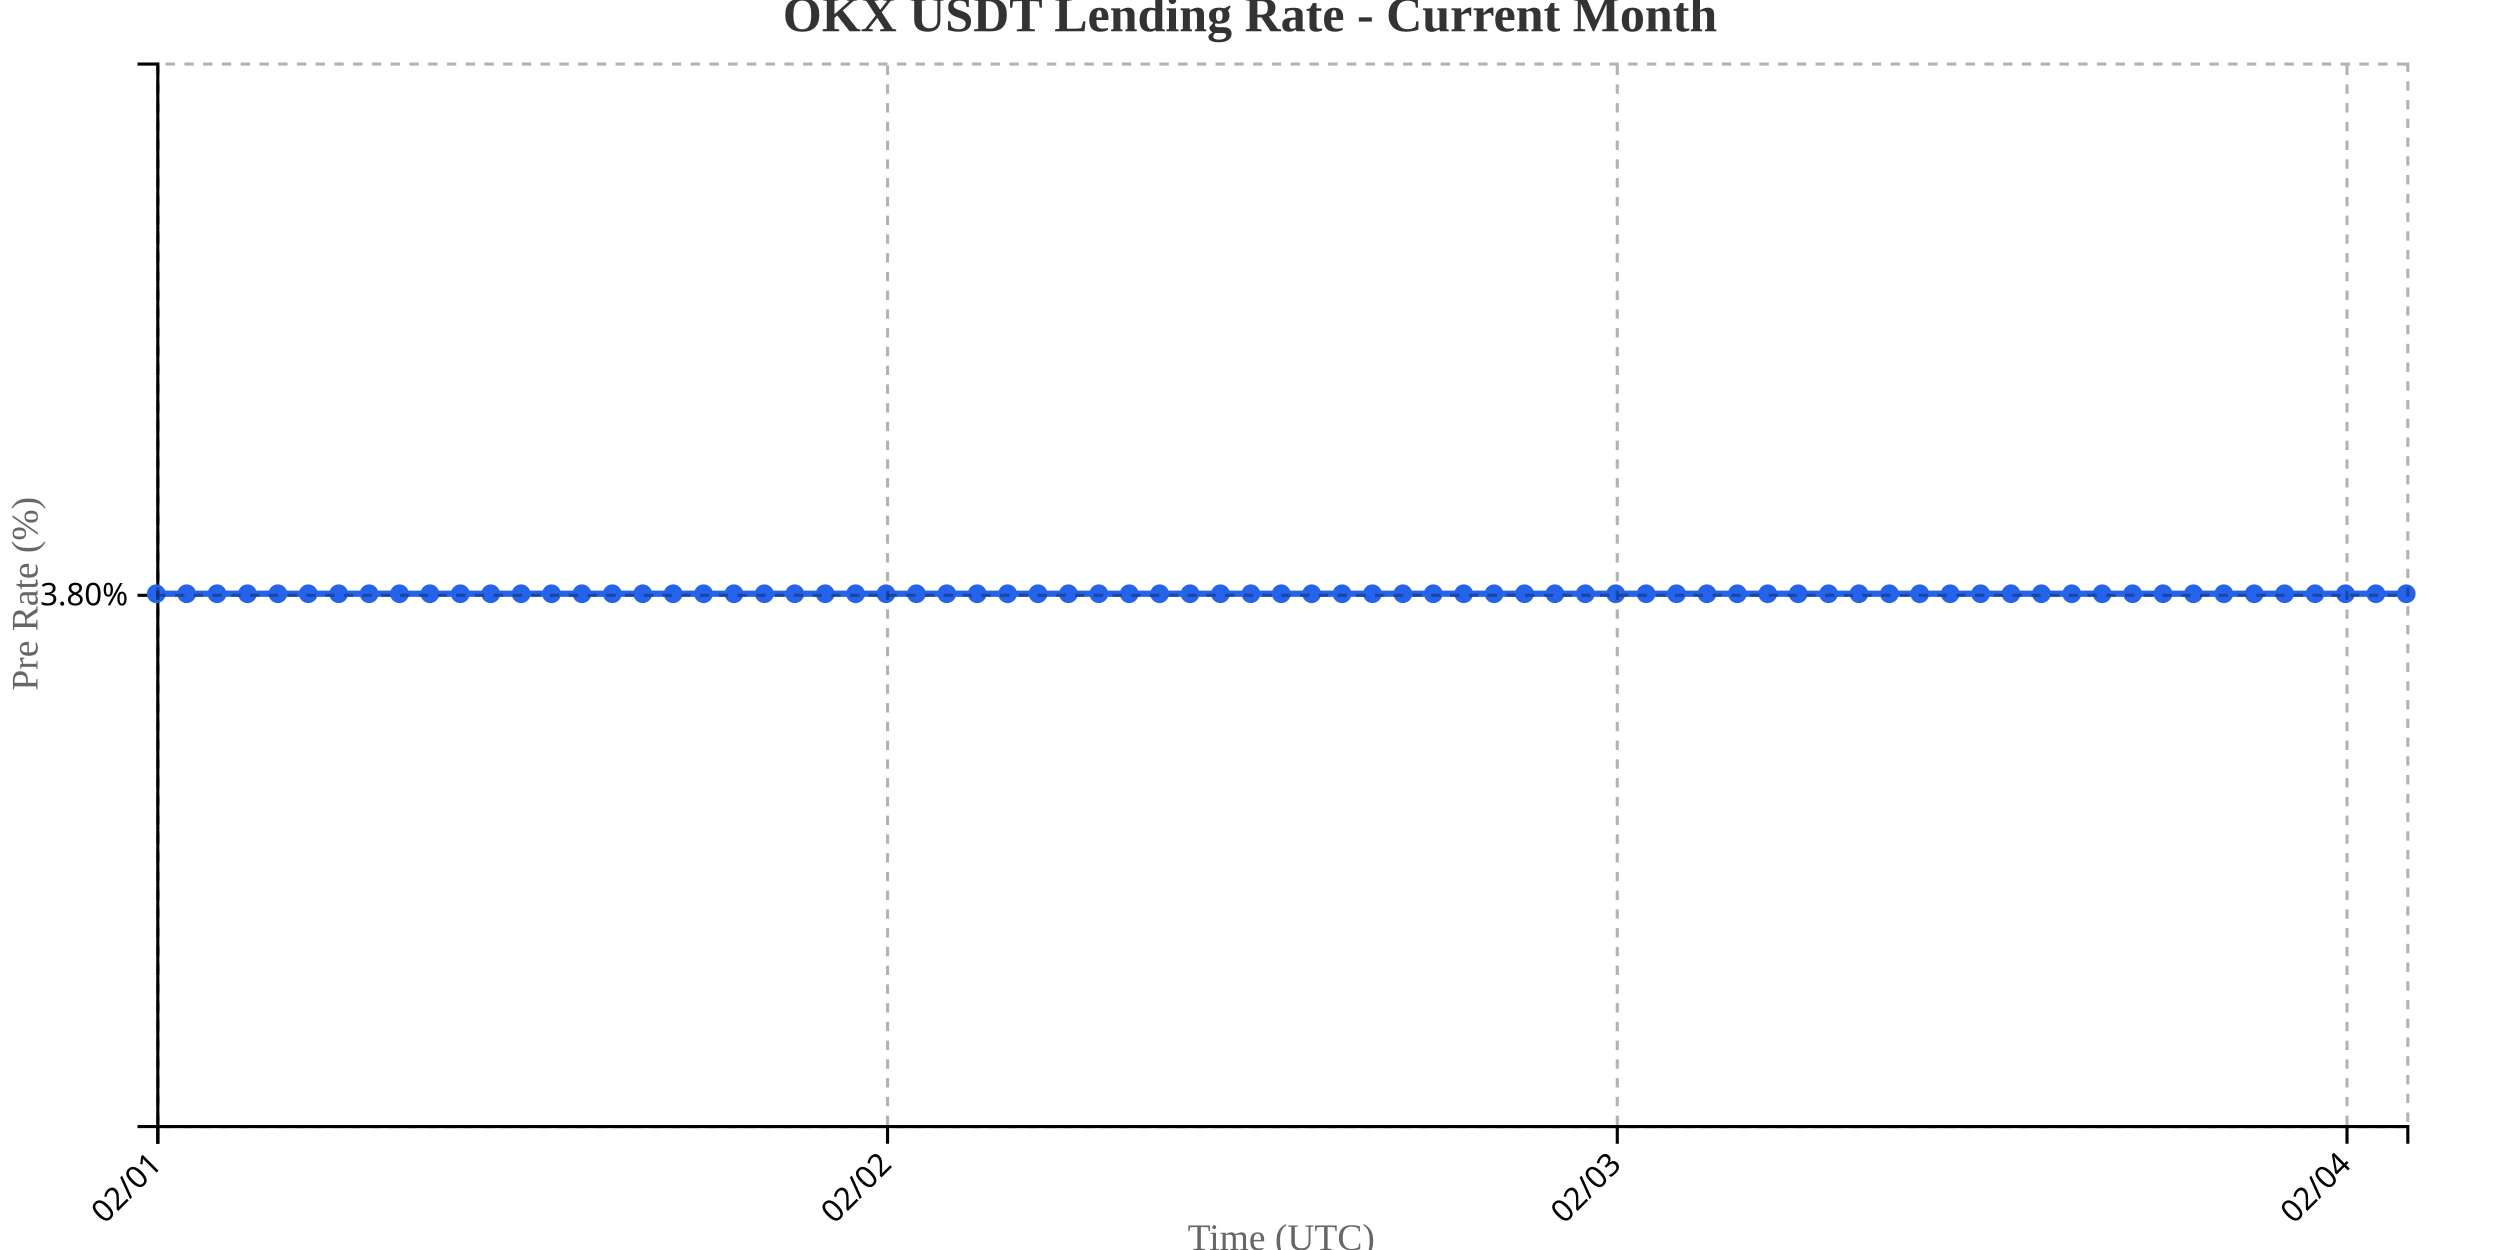
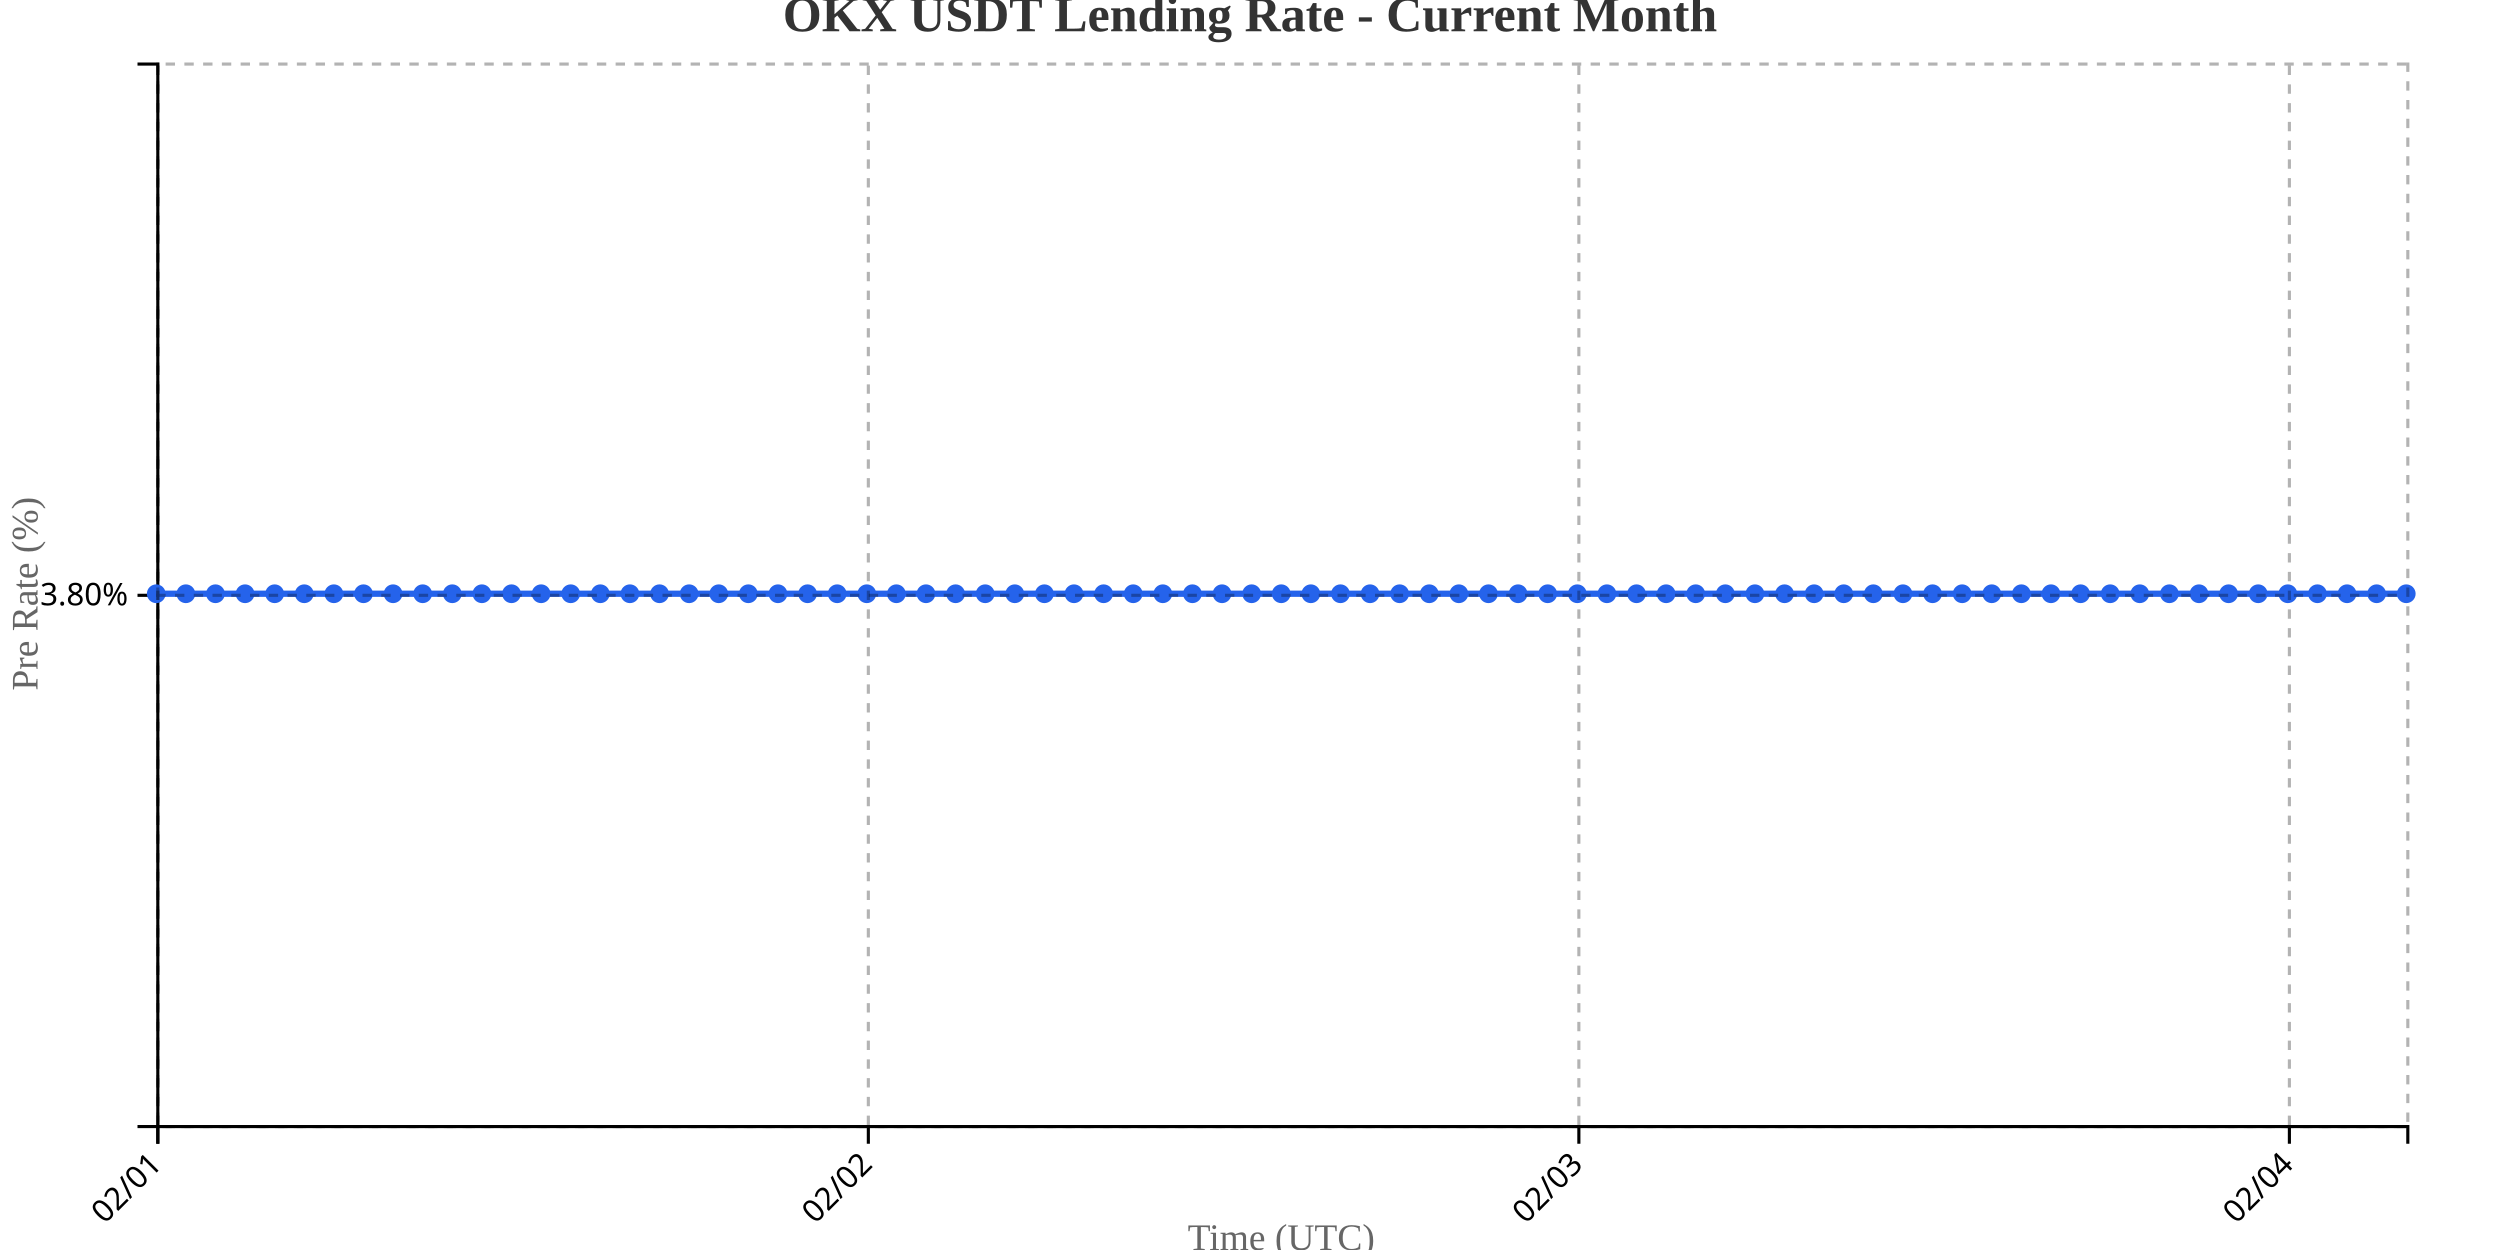
<svg xmlns="http://www.w3.org/2000/svg" width="800" height="400">
  <g transform="translate(50,20)">
    <g transform="translate(0,340)" fill="none" font-size="10" font-family="sans-serif" text-anchor="middle">
      <path class="domain" stroke="currentColor" d="M0.5,6V0.5H720.5V6" />
      <g class="tick" opacity="1" transform="translate(0.5,0)">
        <line stroke="currentColor" y2="6" />
        <text fill="currentColor" y="9" dy=".15em" style="text-anchor: end;" dx="-.8em" transform="rotate(-45)">02/01</text>
      </g>
-       <g class="tick" opacity="1" transform="translate(234.0135,0)">
+       <g class="tick" opacity="1" transform="translate(227.8684,0)">
        <line stroke="currentColor" y2="6" />
        <text fill="currentColor" y="9" dy=".15em" style="text-anchor: end;" dx="-.8em" transform="rotate(-45)">02/02</text>
      </g>
-       <g class="tick" opacity="1" transform="translate(467.527,0)">
+       <g class="tick" opacity="1" transform="translate(455.2368,0)">
        <line stroke="currentColor" y2="6" />
        <text fill="currentColor" y="9" dy=".15em" style="text-anchor: end;" dx="-.8em" transform="rotate(-45)">02/03</text>
      </g>
-       <g class="tick" opacity="1" transform="translate(701.0405,0)">
+       <g class="tick" opacity="1" transform="translate(682.6053,0)">
        <line stroke="currentColor" y2="6" />
        <text fill="currentColor" y="9" dy=".15em" style="text-anchor: end;" dx="-.8em" transform="rotate(-45)">02/04</text>
      </g>
    </g>
    <g fill="none" font-size="10" font-family="sans-serif" text-anchor="end">
      <path class="domain" stroke="currentColor" d="M-6,340.5H0.5V0.5H-6" />
      <g class="tick" opacity="1" transform="translate(0,170.5)">
        <line stroke="currentColor" x2="-6" />
        <text fill="currentColor" x="-9" dy="0.32em">3.80%</text>
      </g>
    </g>
    <text transform="rotate(-90)" y="-50" x="-170" dy="1em" style="text-anchor: middle; font-size: 12px; fill: #666;">Pre Rate (%)</text>
    <text transform="translate(360, 380)" style="text-anchor: middle; font-size: 12px; fill: #666;">Time (UTC)</text>
-     <path fill="none" stroke="#2563eb" stroke-width="2" d="M0,170C3.243,170,6.486,170,9.73,170C12.973,170,16.216,170,19.459,170C22.703,170,25.946,170,29.189,170C32.432,170,35.676,170,38.919,170C42.162,170,45.405,170,48.649,170C51.892,170,55.135,170,58.378,170C61.622,170,64.865,170,68.108,170C71.351,170,74.595,170,77.838,170C81.081,170,84.324,170,87.568,170C90.811,170,94.054,170,97.297,170C100.541,170,103.784,170,107.027,170C110.27,170,113.514,170,116.757,170C120,170,123.243,170,126.486,170C129.73,170,132.973,170,136.216,170C139.459,170,142.703,170,145.946,170C149.189,170,152.432,170,155.676,170C158.919,170,162.162,170,165.405,170C168.649,170,171.892,170,175.135,170C178.378,170,181.622,170,184.865,170C188.108,170,191.351,170,194.595,170C197.838,170,201.081,170,204.324,170C207.568,170,210.811,170,214.054,170C217.297,170,220.541,170,223.784,170C227.027,170,230.27,170,233.514,170C236.757,170,240,170,243.243,170C246.486,170,249.73,170,252.973,170C256.216,170,259.459,170,262.703,170C265.946,170,269.189,170,272.432,170C275.676,170,278.919,170,282.162,170C285.405,170,288.649,170,291.892,170C295.135,170,298.378,170,301.622,170C304.865,170,308.108,170,311.351,170C314.595,170,317.838,170,321.081,170C324.324,170,327.568,170,330.811,170C334.054,170,337.297,170,340.541,170C343.784,170,347.027,170,350.27,170C353.514,170,356.757,170,360,170C363.243,170,366.486,170,369.73,170C372.973,170,376.216,170,379.459,170C382.703,170,385.946,170,389.189,170C392.432,170,395.676,170,398.919,170C402.162,170,405.405,170,408.649,170C411.892,170,415.135,170,418.378,170C421.622,170,424.865,170,428.108,170C431.351,170,434.595,170,437.838,170C441.081,170,444.324,170,447.568,170C450.811,170,454.054,170,457.297,170C460.541,170,463.784,170,467.027,170C470.27,170,473.514,170,476.757,170C480,170,483.243,170,486.486,170C489.73,170,492.973,170,496.216,170C499.459,170,502.703,170,505.946,170C509.189,170,512.432,170,515.676,170C518.919,170,522.162,170,525.405,170C528.649,170,531.892,170,535.135,170C538.378,170,541.622,170,544.865,170C548.108,170,551.351,170,554.595,170C557.838,170,561.081,170,564.324,170C567.568,170,570.811,170,574.054,170C577.297,170,580.541,170,583.784,170C587.027,170,590.27,170,593.514,170C596.757,170,600,170,603.243,170C606.486,170,609.73,170,612.973,170C616.216,170,619.459,170,622.703,170C625.946,170,629.189,170,632.432,170C635.676,170,638.919,170,642.162,170C645.405,170,648.649,170,651.892,170C655.135,170,658.378,170,661.622,170C664.865,170,668.108,170,671.351,170C674.595,170,677.838,170,681.081,170C684.324,170,687.568,170,690.811,170C694.054,170,697.297,170,700.541,170C703.784,170,707.027,170,710.27,170C713.514,170,716.757,170,720,170" />
+     <path fill="none" stroke="#2563eb" stroke-width="2" d="M0,170C3.158,170,6.316,170,9.474,170C12.632,170,15.789,170,18.947,170C22.105,170,25.263,170,28.421,170C31.579,170,34.737,170,37.895,170C41.053,170,44.211,170,47.368,170C50.526,170,53.684,170,56.842,170C60,170,63.158,170,66.316,170C69.474,170,72.632,170,75.789,170C78.947,170,82.105,170,85.263,170C88.421,170,91.579,170,94.737,170C97.895,170,101.053,170,104.211,170C107.368,170,110.526,170,113.684,170C116.842,170,120,170,123.158,170C126.316,170,129.474,170,132.632,170C135.789,170,138.947,170,142.105,170C145.263,170,148.421,170,151.579,170C154.737,170,157.895,170,161.053,170C164.211,170,167.368,170,170.526,170C173.684,170,176.842,170,180,170C183.158,170,186.316,170,189.474,170C192.632,170,195.789,170,198.947,170C202.105,170,205.263,170,208.421,170C211.579,170,214.737,170,217.895,170C221.053,170,224.211,170,227.368,170C230.526,170,233.684,170,236.842,170C240,170,243.158,170,246.316,170C249.474,170,252.632,170,255.789,170C258.947,170,262.105,170,265.263,170C268.421,170,271.579,170,274.737,170C277.895,170,281.053,170,284.211,170C287.368,170,290.526,170,293.684,170C296.842,170,300,170,303.158,170C306.316,170,309.474,170,312.632,170C315.789,170,318.947,170,322.105,170C325.263,170,328.421,170,331.579,170C334.737,170,337.895,170,341.053,170C344.211,170,347.368,170,350.526,170C353.684,170,356.842,170,360,170C363.158,170,366.316,170,369.474,170C372.632,170,375.789,170,378.947,170C382.105,170,385.263,170,388.421,170C391.579,170,394.737,170,397.895,170C401.053,170,404.211,170,407.368,170C410.526,170,413.684,170,416.842,170C420,170,423.158,170,426.316,170C429.474,170,432.632,170,435.789,170C438.947,170,442.105,170,445.263,170C448.421,170,451.579,170,454.737,170C457.895,170,461.053,170,464.211,170C467.368,170,470.526,170,473.684,170C476.842,170,480,170,483.158,170C486.316,170,489.474,170,492.632,170C495.789,170,498.947,170,502.105,170C505.263,170,508.421,170,511.579,170C514.737,170,517.895,170,521.053,170C524.211,170,527.368,170,530.526,170C533.684,170,536.842,170,540,170C543.158,170,546.316,170,549.474,170C552.632,170,555.789,170,558.947,170C562.105,170,565.263,170,568.421,170C571.579,170,574.737,170,577.895,170C581.053,170,584.211,170,587.368,170C590.526,170,593.684,170,596.842,170C600,170,603.158,170,606.316,170C609.474,170,612.632,170,615.789,170C618.947,170,622.105,170,625.263,170C628.421,170,631.579,170,634.737,170C637.895,170,641.053,170,644.211,170C647.368,170,650.526,170,653.684,170C656.842,170,660,170,663.158,170C666.316,170,669.474,170,672.632,170C675.789,170,678.947,170,682.105,170C685.263,170,688.421,170,691.579,170C694.737,170,697.895,170,701.053,170C704.211,170,707.368,170,710.526,170C713.684,170,716.842,170,720,170" />
    <circle class="dot" cx="0" cy="170" r="3" fill="#2563eb" />
-     <circle class="dot" cx="9.73" cy="170" r="3" fill="#2563eb" />
-     <circle class="dot" cx="19.459" cy="170" r="3" fill="#2563eb" />
-     <circle class="dot" cx="29.189" cy="170" r="3" fill="#2563eb" />
-     <circle class="dot" cx="38.919" cy="170" r="3" fill="#2563eb" />
-     <circle class="dot" cx="48.649" cy="170" r="3" fill="#2563eb" />
-     <circle class="dot" cx="58.378" cy="170" r="3" fill="#2563eb" />
-     <circle class="dot" cx="68.108" cy="170" r="3" fill="#2563eb" />
-     <circle class="dot" cx="77.838" cy="170" r="3" fill="#2563eb" />
-     <circle class="dot" cx="87.568" cy="170" r="3" fill="#2563eb" />
-     <circle class="dot" cx="97.297" cy="170" r="3" fill="#2563eb" />
-     <circle class="dot" cx="107.027" cy="170" r="3" fill="#2563eb" />
-     <circle class="dot" cx="116.757" cy="170" r="3" fill="#2563eb" />
-     <circle class="dot" cx="126.486" cy="170" r="3" fill="#2563eb" />
-     <circle class="dot" cx="136.216" cy="170" r="3" fill="#2563eb" />
-     <circle class="dot" cx="145.946" cy="170" r="3" fill="#2563eb" />
-     <circle class="dot" cx="155.676" cy="170" r="3" fill="#2563eb" />
-     <circle class="dot" cx="165.405" cy="170" r="3" fill="#2563eb" />
-     <circle class="dot" cx="175.135" cy="170" r="3" fill="#2563eb" />
-     <circle class="dot" cx="184.865" cy="170" r="3" fill="#2563eb" />
-     <circle class="dot" cx="194.595" cy="170" r="3" fill="#2563eb" />
-     <circle class="dot" cx="204.324" cy="170" r="3" fill="#2563eb" />
-     <circle class="dot" cx="214.054" cy="170" r="3" fill="#2563eb" />
-     <circle class="dot" cx="223.784" cy="170" r="3" fill="#2563eb" />
-     <circle class="dot" cx="233.514" cy="170" r="3" fill="#2563eb" />
-     <circle class="dot" cx="243.243" cy="170" r="3" fill="#2563eb" />
-     <circle class="dot" cx="252.973" cy="170" r="3" fill="#2563eb" />
-     <circle class="dot" cx="262.703" cy="170" r="3" fill="#2563eb" />
-     <circle class="dot" cx="272.432" cy="170" r="3" fill="#2563eb" />
-     <circle class="dot" cx="282.162" cy="170" r="3" fill="#2563eb" />
-     <circle class="dot" cx="291.892" cy="170" r="3" fill="#2563eb" />
-     <circle class="dot" cx="301.622" cy="170" r="3" fill="#2563eb" />
-     <circle class="dot" cx="311.351" cy="170" r="3" fill="#2563eb" />
-     <circle class="dot" cx="321.081" cy="170" r="3" fill="#2563eb" />
-     <circle class="dot" cx="330.811" cy="170" r="3" fill="#2563eb" />
-     <circle class="dot" cx="340.541" cy="170" r="3" fill="#2563eb" />
-     <circle class="dot" cx="350.27" cy="170" r="3" fill="#2563eb" />
+     <circle class="dot" cx="9.474" cy="170" r="3" fill="#2563eb" />
+     <circle class="dot" cx="18.947" cy="170" r="3" fill="#2563eb" />
+     <circle class="dot" cx="28.421" cy="170" r="3" fill="#2563eb" />
+     <circle class="dot" cx="37.895" cy="170" r="3" fill="#2563eb" />
+     <circle class="dot" cx="47.368" cy="170" r="3" fill="#2563eb" />
+     <circle class="dot" cx="56.842" cy="170" r="3" fill="#2563eb" />
+     <circle class="dot" cx="66.316" cy="170" r="3" fill="#2563eb" />
+     <circle class="dot" cx="75.789" cy="170" r="3" fill="#2563eb" />
+     <circle class="dot" cx="85.263" cy="170" r="3" fill="#2563eb" />
+     <circle class="dot" cx="94.737" cy="170" r="3" fill="#2563eb" />
+     <circle class="dot" cx="104.211" cy="170" r="3" fill="#2563eb" />
+     <circle class="dot" cx="113.684" cy="170" r="3" fill="#2563eb" />
+     <circle class="dot" cx="123.158" cy="170" r="3" fill="#2563eb" />
+     <circle class="dot" cx="132.632" cy="170" r="3" fill="#2563eb" />
+     <circle class="dot" cx="142.105" cy="170" r="3" fill="#2563eb" />
+     <circle class="dot" cx="151.579" cy="170" r="3" fill="#2563eb" />
+     <circle class="dot" cx="161.053" cy="170" r="3" fill="#2563eb" />
+     <circle class="dot" cx="170.526" cy="170" r="3" fill="#2563eb" />
+     <circle class="dot" cx="180" cy="170" r="3" fill="#2563eb" />
+     <circle class="dot" cx="189.474" cy="170" r="3" fill="#2563eb" />
+     <circle class="dot" cx="198.947" cy="170" r="3" fill="#2563eb" />
+     <circle class="dot" cx="208.421" cy="170" r="3" fill="#2563eb" />
+     <circle class="dot" cx="217.895" cy="170" r="3" fill="#2563eb" />
+     <circle class="dot" cx="227.368" cy="170" r="3" fill="#2563eb" />
+     <circle class="dot" cx="236.842" cy="170" r="3" fill="#2563eb" />
+     <circle class="dot" cx="246.316" cy="170" r="3" fill="#2563eb" />
+     <circle class="dot" cx="255.789" cy="170" r="3" fill="#2563eb" />
+     <circle class="dot" cx="265.263" cy="170" r="3" fill="#2563eb" />
+     <circle class="dot" cx="274.737" cy="170" r="3" fill="#2563eb" />
+     <circle class="dot" cx="284.211" cy="170" r="3" fill="#2563eb" />
+     <circle class="dot" cx="293.684" cy="170" r="3" fill="#2563eb" />
+     <circle class="dot" cx="303.158" cy="170" r="3" fill="#2563eb" />
+     <circle class="dot" cx="312.632" cy="170" r="3" fill="#2563eb" />
+     <circle class="dot" cx="322.105" cy="170" r="3" fill="#2563eb" />
+     <circle class="dot" cx="331.579" cy="170" r="3" fill="#2563eb" />
+     <circle class="dot" cx="341.053" cy="170" r="3" fill="#2563eb" />
+     <circle class="dot" cx="350.526" cy="170" r="3" fill="#2563eb" />
    <circle class="dot" cx="360" cy="170" r="3" fill="#2563eb" />
-     <circle class="dot" cx="369.73" cy="170" r="3" fill="#2563eb" />
-     <circle class="dot" cx="379.459" cy="170" r="3" fill="#2563eb" />
-     <circle class="dot" cx="389.189" cy="170" r="3" fill="#2563eb" />
-     <circle class="dot" cx="398.919" cy="170" r="3" fill="#2563eb" />
-     <circle class="dot" cx="408.649" cy="170" r="3" fill="#2563eb" />
-     <circle class="dot" cx="418.378" cy="170" r="3" fill="#2563eb" />
-     <circle class="dot" cx="428.108" cy="170" r="3" fill="#2563eb" />
-     <circle class="dot" cx="437.838" cy="170" r="3" fill="#2563eb" />
-     <circle class="dot" cx="447.568" cy="170" r="3" fill="#2563eb" />
-     <circle class="dot" cx="457.297" cy="170" r="3" fill="#2563eb" />
-     <circle class="dot" cx="467.027" cy="170" r="3" fill="#2563eb" />
-     <circle class="dot" cx="476.757" cy="170" r="3" fill="#2563eb" />
-     <circle class="dot" cx="486.486" cy="170" r="3" fill="#2563eb" />
-     <circle class="dot" cx="496.216" cy="170" r="3" fill="#2563eb" />
-     <circle class="dot" cx="505.946" cy="170" r="3" fill="#2563eb" />
-     <circle class="dot" cx="515.676" cy="170" r="3" fill="#2563eb" />
-     <circle class="dot" cx="525.405" cy="170" r="3" fill="#2563eb" />
-     <circle class="dot" cx="535.135" cy="170" r="3" fill="#2563eb" />
-     <circle class="dot" cx="544.865" cy="170" r="3" fill="#2563eb" />
-     <circle class="dot" cx="554.595" cy="170" r="3" fill="#2563eb" />
-     <circle class="dot" cx="564.324" cy="170" r="3" fill="#2563eb" />
-     <circle class="dot" cx="574.054" cy="170" r="3" fill="#2563eb" />
-     <circle class="dot" cx="583.784" cy="170" r="3" fill="#2563eb" />
-     <circle class="dot" cx="593.514" cy="170" r="3" fill="#2563eb" />
-     <circle class="dot" cx="603.243" cy="170" r="3" fill="#2563eb" />
-     <circle class="dot" cx="612.973" cy="170" r="3" fill="#2563eb" />
-     <circle class="dot" cx="622.703" cy="170" r="3" fill="#2563eb" />
-     <circle class="dot" cx="632.432" cy="170" r="3" fill="#2563eb" />
-     <circle class="dot" cx="642.162" cy="170" r="3" fill="#2563eb" />
-     <circle class="dot" cx="651.892" cy="170" r="3" fill="#2563eb" />
-     <circle class="dot" cx="661.622" cy="170" r="3" fill="#2563eb" />
-     <circle class="dot" cx="671.351" cy="170" r="3" fill="#2563eb" />
-     <circle class="dot" cx="681.081" cy="170" r="3" fill="#2563eb" />
-     <circle class="dot" cx="690.811" cy="170" r="3" fill="#2563eb" />
-     <circle class="dot" cx="700.541" cy="170" r="3" fill="#2563eb" />
-     <circle class="dot" cx="710.27" cy="170" r="3" fill="#2563eb" />
+     <circle class="dot" cx="369.474" cy="170" r="3" fill="#2563eb" />
+     <circle class="dot" cx="378.947" cy="170" r="3" fill="#2563eb" />
+     <circle class="dot" cx="388.421" cy="170" r="3" fill="#2563eb" />
+     <circle class="dot" cx="397.895" cy="170" r="3" fill="#2563eb" />
+     <circle class="dot" cx="407.368" cy="170" r="3" fill="#2563eb" />
+     <circle class="dot" cx="416.842" cy="170" r="3" fill="#2563eb" />
+     <circle class="dot" cx="426.316" cy="170" r="3" fill="#2563eb" />
+     <circle class="dot" cx="435.789" cy="170" r="3" fill="#2563eb" />
+     <circle class="dot" cx="445.263" cy="170" r="3" fill="#2563eb" />
+     <circle class="dot" cx="454.737" cy="170" r="3" fill="#2563eb" />
+     <circle class="dot" cx="464.211" cy="170" r="3" fill="#2563eb" />
+     <circle class="dot" cx="473.684" cy="170" r="3" fill="#2563eb" />
+     <circle class="dot" cx="483.158" cy="170" r="3" fill="#2563eb" />
+     <circle class="dot" cx="492.632" cy="170" r="3" fill="#2563eb" />
+     <circle class="dot" cx="502.105" cy="170" r="3" fill="#2563eb" />
+     <circle class="dot" cx="511.579" cy="170" r="3" fill="#2563eb" />
+     <circle class="dot" cx="521.053" cy="170" r="3" fill="#2563eb" />
+     <circle class="dot" cx="530.526" cy="170" r="3" fill="#2563eb" />
+     <circle class="dot" cx="540" cy="170" r="3" fill="#2563eb" />
+     <circle class="dot" cx="549.474" cy="170" r="3" fill="#2563eb" />
+     <circle class="dot" cx="558.947" cy="170" r="3" fill="#2563eb" />
+     <circle class="dot" cx="568.421" cy="170" r="3" fill="#2563eb" />
+     <circle class="dot" cx="577.895" cy="170" r="3" fill="#2563eb" />
+     <circle class="dot" cx="587.368" cy="170" r="3" fill="#2563eb" />
+     <circle class="dot" cx="596.842" cy="170" r="3" fill="#2563eb" />
+     <circle class="dot" cx="606.316" cy="170" r="3" fill="#2563eb" />
+     <circle class="dot" cx="615.789" cy="170" r="3" fill="#2563eb" />
+     <circle class="dot" cx="625.263" cy="170" r="3" fill="#2563eb" />
+     <circle class="dot" cx="634.737" cy="170" r="3" fill="#2563eb" />
+     <circle class="dot" cx="644.211" cy="170" r="3" fill="#2563eb" />
+     <circle class="dot" cx="653.684" cy="170" r="3" fill="#2563eb" />
+     <circle class="dot" cx="663.158" cy="170" r="3" fill="#2563eb" />
+     <circle class="dot" cx="672.632" cy="170" r="3" fill="#2563eb" />
+     <circle class="dot" cx="682.105" cy="170" r="3" fill="#2563eb" />
+     <circle class="dot" cx="691.579" cy="170" r="3" fill="#2563eb" />
+     <circle class="dot" cx="701.053" cy="170" r="3" fill="#2563eb" />
+     <circle class="dot" cx="710.526" cy="170" r="3" fill="#2563eb" />
    <circle class="dot" cx="720" cy="170" r="3" fill="#2563eb" />
    <g class="grid" transform="translate(0,340)" fill="none" font-size="10" font-family="sans-serif" text-anchor="middle" style="stroke-dasharray: 3,3; opacity: 0.3;">
      <path class="domain" stroke="currentColor" d="M0.5,-340V0.5H720.5V-340" />
      <g class="tick" opacity="1" transform="translate(0.5,0)">
        <line stroke="currentColor" y2="-340" />
        <text fill="currentColor" y="3" dy="0.71em" />
      </g>
-       <g class="tick" opacity="1" transform="translate(234.0135,0)">
+       <g class="tick" opacity="1" transform="translate(227.8684,0)">
        <line stroke="currentColor" y2="-340" />
        <text fill="currentColor" y="3" dy="0.71em" />
      </g>
-       <g class="tick" opacity="1" transform="translate(467.527,0)">
+       <g class="tick" opacity="1" transform="translate(455.2368,0)">
        <line stroke="currentColor" y2="-340" />
        <text fill="currentColor" y="3" dy="0.71em" />
      </g>
-       <g class="tick" opacity="1" transform="translate(701.0405,0)">
+       <g class="tick" opacity="1" transform="translate(682.6053,0)">
        <line stroke="currentColor" y2="-340" />
        <text fill="currentColor" y="3" dy="0.71em" />
      </g>
    </g>
    <g class="grid" fill="none" font-size="10" font-family="sans-serif" text-anchor="end" style="stroke-dasharray: 3,3; opacity: 0.3;">
      <path class="domain" stroke="currentColor" d="M720,340.5H0.5V0.5H720" />
      <g class="tick" opacity="1" transform="translate(0,170.5)">
        <line stroke="currentColor" x2="720" />
        <text fill="currentColor" x="-3" dy="0.32em" />
      </g>
    </g>
  </g>
  <text x="400" y="10" text-anchor="middle" style="font-size: 16px; font-weight: bold; fill: #333;">OKX USDT Lending Rate - Current Month</text>
</svg>
